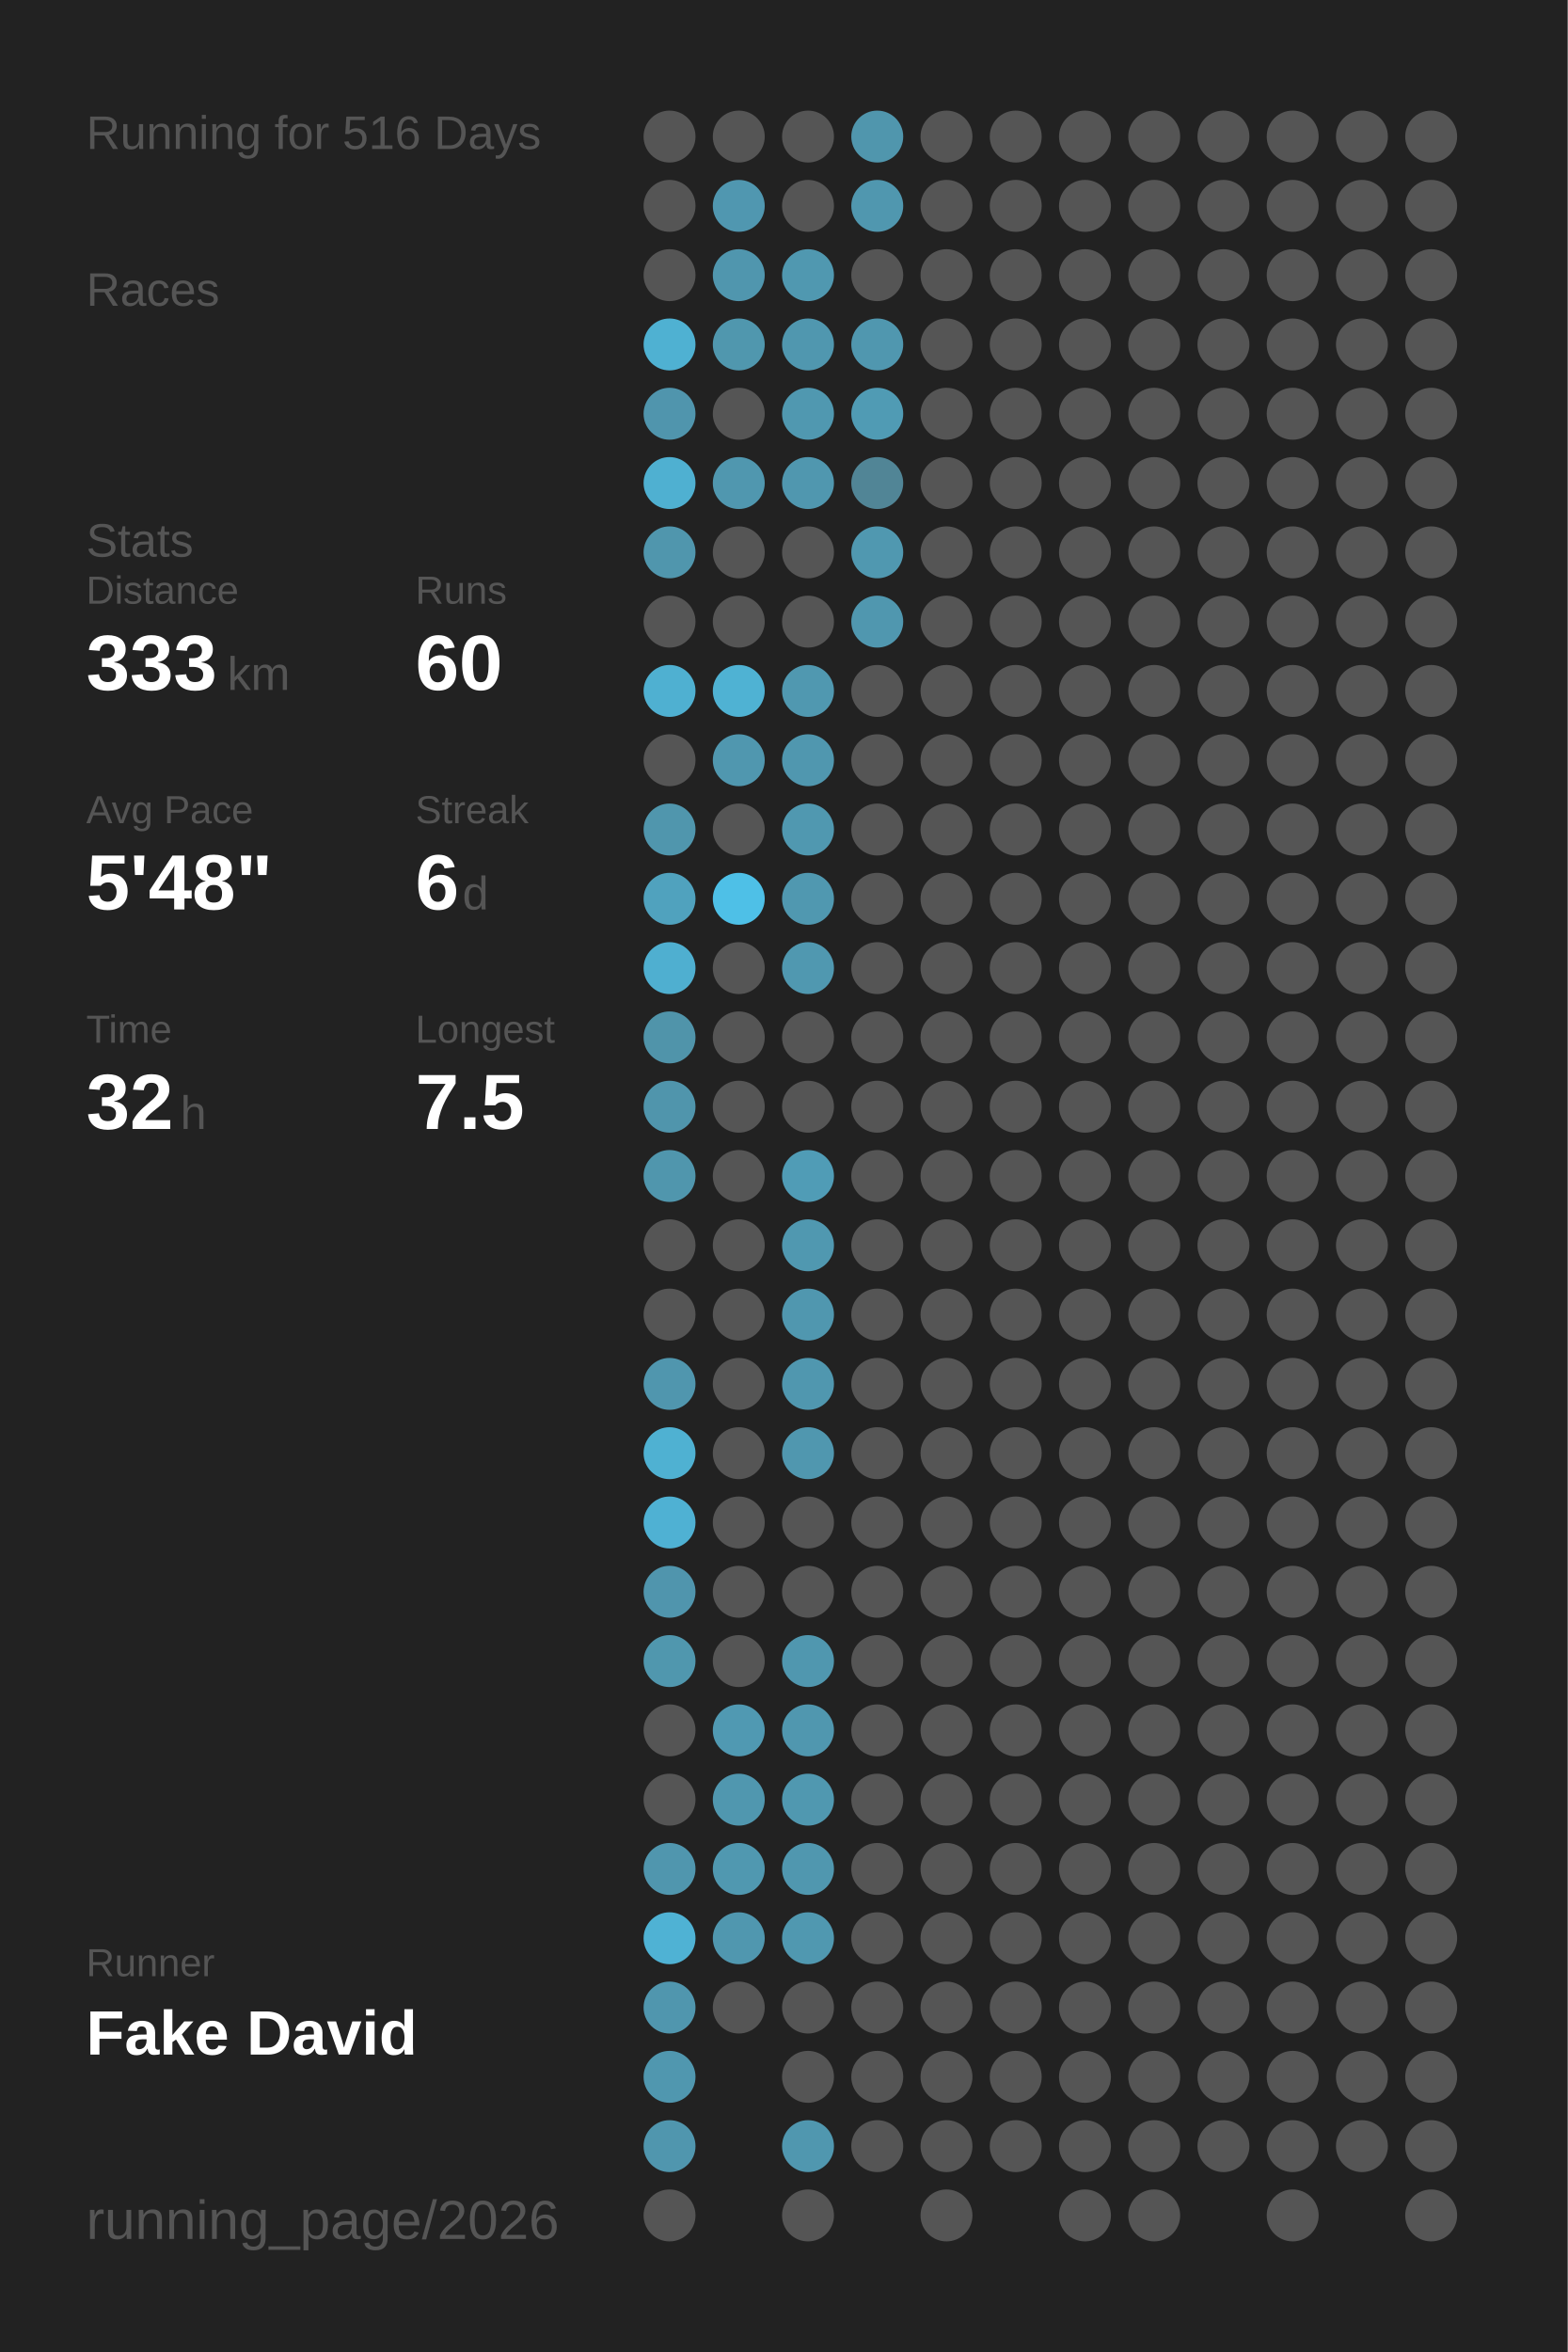
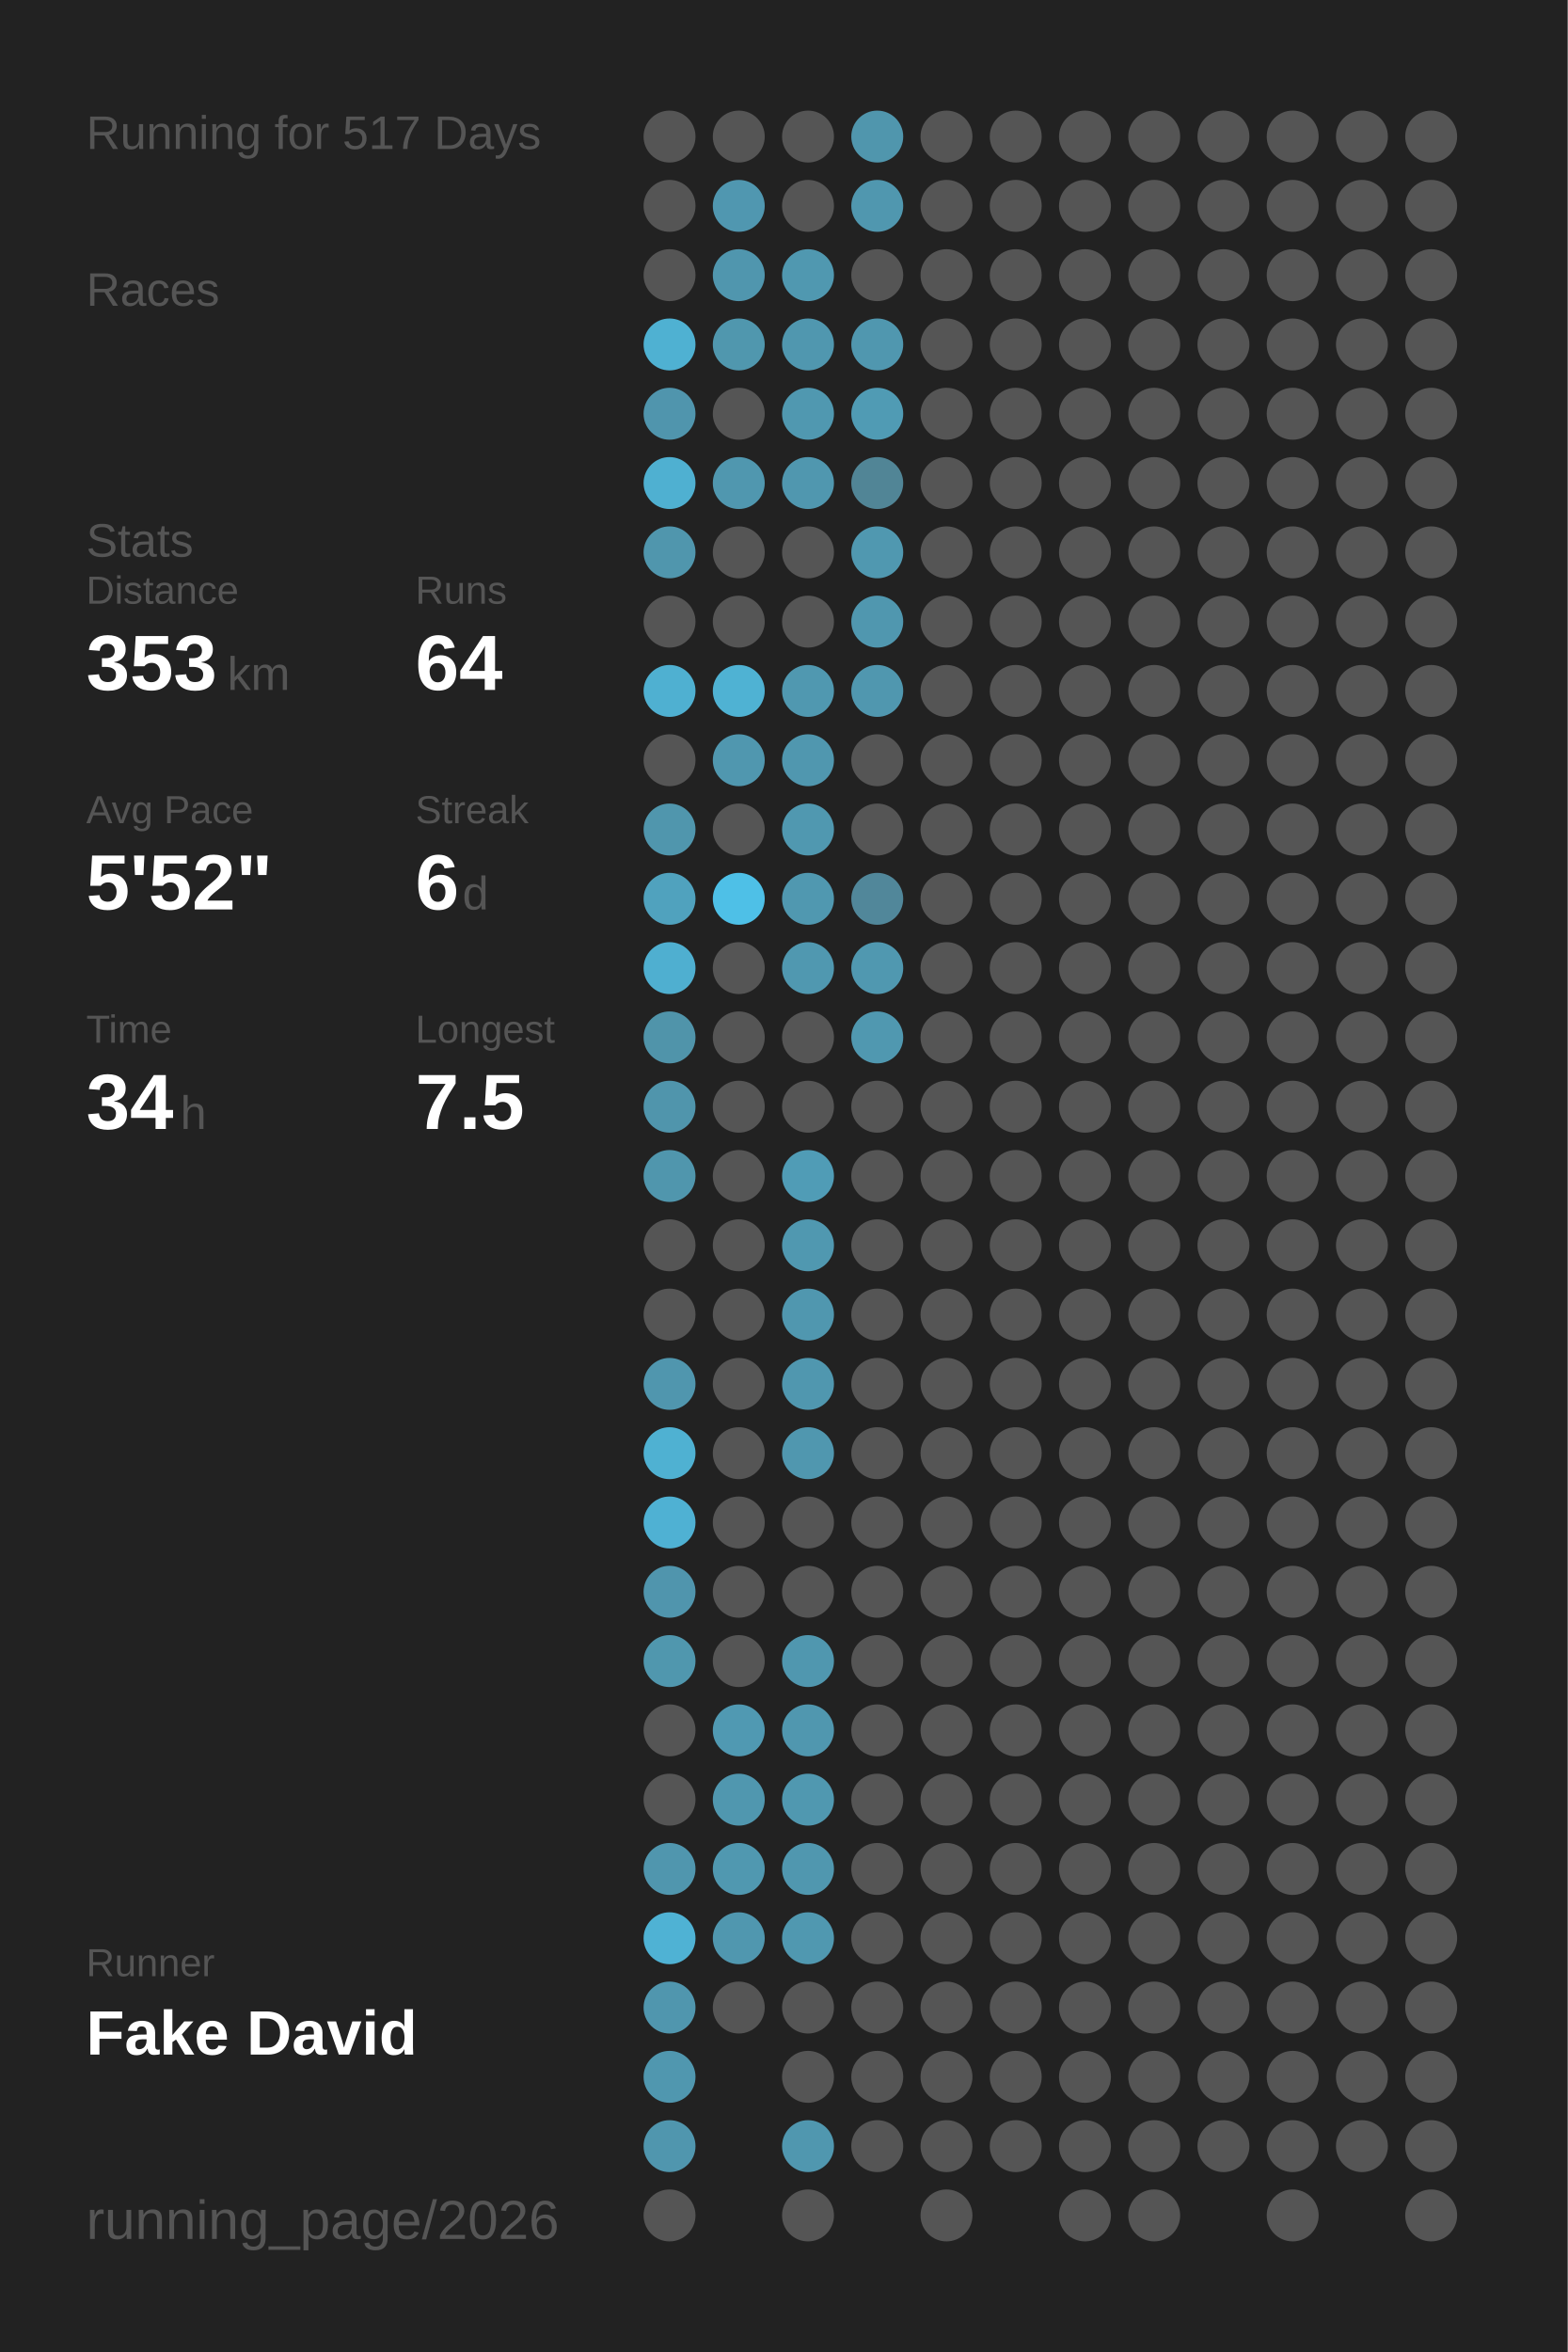
<svg xmlns="http://www.w3.org/2000/svg" baseProfile="full" height="300mm" version="1.1" viewBox="0,0,200,300" width="200mm">
  <defs />
  <rect fill="#222222" height="300" width="200" x="0" y="0" />
-   <text fill="#555555" style="font-size:6px; font-family:Arial;" x="11" y="19">Running for 516 Days</text>
+   <text fill="#555555" style="font-size:6px; font-family:Arial;" x="11" y="19">Running for 517 Days</text>
  <text fill="#555555" style="font-size:6px; font-family:Arial;" x="11" y="39">Races</text>
  <text fill="#555555" style="font-size:6px; font-family:Arial;" x="11" y="71">Stats</text>
  <text fill="#555555" style="font-size:5px; font-family:Arial;" x="11" y="77">Distance</text>
-   <text fill="#FFFFFF" style="font-size:10px; font-family:Arial; font-weight:bold;" x="11" y="88">333</text>
+   <text fill="#FFFFFF" style="font-size:10px; font-family:Arial; font-weight:bold;" x="11" y="88">353</text>
  <text fill="#555555" style="font-size:6px; font-family:Arial;" x="29" y="88">km</text>
  <text fill="#555555" style="font-size:5px; font-family:Arial;" x="53" y="77">Runs</text>
-   <text fill="#FFFFFF" style="font-size:10px; font-family:Arial; font-weight:bold;" x="53" y="88">60</text>
+   <text fill="#FFFFFF" style="font-size:10px; font-family:Arial; font-weight:bold;" x="53" y="88">64</text>
  <text fill="#555555" style="font-size:5px; font-family:Arial;" x="11" y="105">Avg Pace</text>
-   <text fill="#FFFFFF" style="font-size:10px; font-family:Arial; font-weight:bold;" x="11" y="116">5'48"</text>
+   <text fill="#FFFFFF" style="font-size:10px; font-family:Arial; font-weight:bold;" x="11" y="116">5'52"</text>
  <text fill="#555555" style="font-size:5px; font-family:Arial;" x="53" y="105">Streak</text>
  <text fill="#FFFFFF" style="font-size:10px; font-family:Arial; font-weight:bold;" x="53" y="116">6</text>
  <text fill="#555555" style="font-size:6px; font-family:Arial;" x="59" y="116">d</text>
  <text fill="#555555" style="font-size:5px; font-family:Arial;" x="11" y="133">Time</text>
-   <text fill="#FFFFFF" style="font-size:10px; font-family:Arial; font-weight:bold;" x="11" y="144">32</text>
+   <text fill="#FFFFFF" style="font-size:10px; font-family:Arial; font-weight:bold;" x="11" y="144">34</text>
  <text fill="#555555" style="font-size:6px; font-family:Arial;" x="23" y="144">h</text>
  <text fill="#555555" style="font-size:5px; font-family:Arial;" x="53" y="133">Longest</text>
  <text fill="#FFFFFF" style="font-size:10px; font-family:Arial; font-weight:bold;" x="53" y="144">7.5</text>
  <text fill="#555555" style="font-size:5px; font-family:Arial;" x="11" y="252.065">Runner</text>
  <text fill="#FFFFFF" style="font-size:8px; font-family:Arial; font-weight:bold;" x="11" y="262.065">Fake David</text>
  <text fill="#555555" style="font-size:7px; font-family:Arial;" x="11" y="285.581">running_page/2026</text>
  <circle cx="85.417" cy="17.419" fill="#555555" r="3.312" />
  <circle cx="85.417" cy="26.258" fill="#555555" r="3.312" />
  <circle cx="85.417" cy="35.097" fill="#555555" r="3.312" />
  <circle cx="85.417" cy="43.935" fill="#4fb1d2" r="3.312" />
  <circle cx="85.417" cy="52.774" fill="#5095ad" r="3.312" />
  <circle cx="85.417" cy="61.613" fill="#4fb0d1" r="3.312" />
  <circle cx="85.417" cy="70.452" fill="#5096ad" r="3.312" />
  <circle cx="85.417" cy="79.29" fill="#555555" r="3.312" />
  <circle cx="85.417" cy="88.129" fill="#4fb0d1" r="3.312" />
  <circle cx="85.417" cy="96.968" fill="#555555" r="3.312" />
  <circle cx="85.417" cy="105.806" fill="#5096ad" r="3.312" />
  <circle cx="85.417" cy="114.645" fill="#50a2be" r="3.312" />
  <circle cx="85.417" cy="123.484" fill="#4fafd0" r="3.312" />
  <circle cx="85.417" cy="132.323" fill="#5094aa" r="3.312" />
  <circle cx="85.417" cy="141.161" fill="#5095ac" r="3.312" />
  <circle cx="85.417" cy="150" fill="#5096ad" r="3.312" />
  <circle cx="85.417" cy="158.839" fill="#555555" r="3.312" />
  <circle cx="85.417" cy="167.677" fill="#555555" r="3.312" />
  <circle cx="85.417" cy="176.516" fill="#5096ae" r="3.312" />
  <circle cx="85.417" cy="185.355" fill="#4fb1d2" r="3.312" />
  <circle cx="85.417" cy="194.194" fill="#4fb1d3" r="3.312" />
  <circle cx="85.417" cy="203.032" fill="#5095ad" r="3.312" />
  <circle cx="85.417" cy="211.871" fill="#5097ae" r="3.312" />
  <circle cx="85.417" cy="220.71" fill="#555555" r="3.312" />
  <circle cx="85.417" cy="229.548" fill="#555555" r="3.312" />
  <circle cx="85.417" cy="238.387" fill="#5096ae" r="3.312" />
  <circle cx="85.417" cy="247.226" fill="#4fb2d4" r="3.312" />
  <circle cx="85.417" cy="256.065" fill="#5096ae" r="3.312" />
  <circle cx="85.417" cy="264.903" fill="#5097af" r="3.312" />
  <circle cx="85.417" cy="273.742" fill="#5096ae" r="3.312" />
  <circle cx="85.417" cy="282.581" fill="#555555" r="3.312" />
  <circle cx="94.25" cy="17.419" fill="#555555" r="3.312" />
  <circle cx="94.25" cy="26.258" fill="#5097b0" r="3.312" />
  <circle cx="94.25" cy="35.097" fill="#5096ae" r="3.312" />
  <circle cx="94.25" cy="43.935" fill="#5097ae" r="3.312" />
  <circle cx="94.25" cy="52.774" fill="#555555" r="3.312" />
  <circle cx="94.25" cy="61.613" fill="#5097af" r="3.312" />
  <circle cx="94.25" cy="70.452" fill="#555555" r="3.312" />
  <circle cx="94.25" cy="79.29" fill="#555555" r="3.312" />
  <circle cx="94.25" cy="88.129" fill="#4fb2d3" r="3.312" />
  <circle cx="94.25" cy="96.968" fill="#5097af" r="3.312" />
  <circle cx="94.25" cy="105.806" fill="#555555" r="3.312" />
  <circle cx="94.25" cy="114.645" fill="#4ec0e7" r="3.312" />
  <circle cx="94.25" cy="123.484" fill="#555555" r="3.312" />
  <circle cx="94.25" cy="132.323" fill="#555555" r="3.312" />
  <circle cx="94.25" cy="141.161" fill="#555555" r="3.312" />
  <circle cx="94.25" cy="150" fill="#555555" r="3.312" />
  <circle cx="94.25" cy="158.839" fill="#555555" r="3.312" />
  <circle cx="94.25" cy="167.677" fill="#555555" r="3.312" />
  <circle cx="94.25" cy="176.516" fill="#555555" r="3.312" />
  <circle cx="94.25" cy="185.355" fill="#555555" r="3.312" />
  <circle cx="94.25" cy="194.194" fill="#555555" r="3.312" />
  <circle cx="94.25" cy="203.032" fill="#555555" r="3.312" />
  <circle cx="94.25" cy="211.871" fill="#555555" r="3.312" />
  <circle cx="94.25" cy="220.71" fill="#5099b2" r="3.312" />
  <circle cx="94.25" cy="229.548" fill="#5097af" r="3.312" />
  <circle cx="94.25" cy="238.387" fill="#5098b0" r="3.312" />
  <circle cx="94.25" cy="247.226" fill="#5097af" r="3.312" />
  <circle cx="94.25" cy="256.065" fill="#555555" r="3.312" />
  <circle cx="103.083" cy="17.419" fill="#555555" r="3.312" />
  <circle cx="103.083" cy="26.258" fill="#555555" r="3.312" />
  <circle cx="103.083" cy="35.097" fill="#5098b0" r="3.312" />
  <circle cx="103.083" cy="43.935" fill="#5097af" r="3.312" />
  <circle cx="103.083" cy="52.774" fill="#5098b0" r="3.312" />
  <circle cx="103.083" cy="61.613" fill="#5097af" r="3.312" />
  <circle cx="103.083" cy="70.452" fill="#555555" r="3.312" />
  <circle cx="103.083" cy="79.29" fill="#555555" r="3.312" />
  <circle cx="103.083" cy="88.129" fill="#5098b0" r="3.312" />
  <circle cx="103.083" cy="96.968" fill="#5097af" r="3.312" />
  <circle cx="103.083" cy="105.806" fill="#5098b0" r="3.312" />
  <circle cx="103.083" cy="114.645" fill="#5098b0" r="3.312" />
  <circle cx="103.083" cy="123.484" fill="#5098b0" r="3.312" />
  <circle cx="103.083" cy="132.323" fill="#555555" r="3.312" />
  <circle cx="103.083" cy="141.161" fill="#555555" r="3.312" />
  <circle cx="103.083" cy="150" fill="#509cb6" r="3.312" />
  <circle cx="103.083" cy="158.839" fill="#5098b0" r="3.312" />
  <circle cx="103.083" cy="167.677" fill="#5097af" r="3.312" />
  <circle cx="103.083" cy="176.516" fill="#5097af" r="3.312" />
  <circle cx="103.083" cy="185.355" fill="#5097af" r="3.312" />
  <circle cx="103.083" cy="194.194" fill="#555555" r="3.312" />
  <circle cx="103.083" cy="203.032" fill="#555555" r="3.312" />
  <circle cx="103.083" cy="211.871" fill="#5097af" r="3.312" />
  <circle cx="103.083" cy="220.71" fill="#5097af" r="3.312" />
  <circle cx="103.083" cy="229.548" fill="#5098b0" r="3.312" />
  <circle cx="103.083" cy="238.387" fill="#5097af" r="3.312" />
  <circle cx="103.083" cy="247.226" fill="#5098b0" r="3.312" />
  <circle cx="103.083" cy="256.065" fill="#555555" r="3.312" />
  <circle cx="103.083" cy="264.903" fill="#555555" r="3.312" />
  <circle cx="103.083" cy="273.742" fill="#5097af" r="3.312" />
  <circle cx="103.083" cy="282.581" fill="#555555" r="3.312" />
  <circle cx="111.917" cy="17.419" fill="#5096ad" r="3.312" />
  <circle cx="111.917" cy="26.258" fill="#5097af" r="3.312" />
  <circle cx="111.917" cy="35.097" fill="#555555" r="3.312" />
  <circle cx="111.917" cy="43.935" fill="#5097af" r="3.312" />
  <circle cx="111.917" cy="52.774" fill="#509bb4" r="3.312" />
  <circle cx="111.917" cy="61.613" fill="#518596" r="3.312" />
  <circle cx="111.917" cy="70.452" fill="#5098b0" r="3.312" />
  <circle cx="111.917" cy="79.29" fill="#5097af" r="3.312" />
-   <circle cx="111.917" cy="88.129" fill="#555555" r="3.312" />
+   <circle cx="111.917" cy="88.129" fill="#5097af" r="3.312" />
  <circle cx="111.917" cy="96.968" fill="#555555" r="3.312" />
  <circle cx="111.917" cy="105.806" fill="#555555" r="3.312" />
-   <circle cx="111.917" cy="114.645" fill="#555555" r="3.312" />
-   <circle cx="111.917" cy="123.484" fill="#555555" r="3.312" />
-   <circle cx="111.917" cy="132.323" fill="#555555" r="3.312" />
+   <circle cx="111.917" cy="114.645" fill="#51879a" r="3.312" />
+   <circle cx="111.917" cy="123.484" fill="#5098b0" r="3.312" />
+   <circle cx="111.917" cy="132.323" fill="#5098b0" r="3.312" />
  <circle cx="111.917" cy="141.161" fill="#555555" r="3.312" />
  <circle cx="111.917" cy="150" fill="#555555" r="3.312" />
  <circle cx="111.917" cy="158.839" fill="#555555" r="3.312" />
  <circle cx="111.917" cy="167.677" fill="#555555" r="3.312" />
  <circle cx="111.917" cy="176.516" fill="#555555" r="3.312" />
  <circle cx="111.917" cy="185.355" fill="#555555" r="3.312" />
  <circle cx="111.917" cy="194.194" fill="#555555" r="3.312" />
  <circle cx="111.917" cy="203.032" fill="#555555" r="3.312" />
  <circle cx="111.917" cy="211.871" fill="#555555" r="3.312" />
  <circle cx="111.917" cy="220.71" fill="#555555" r="3.312" />
  <circle cx="111.917" cy="229.548" fill="#555555" r="3.312" />
  <circle cx="111.917" cy="238.387" fill="#555555" r="3.312" />
  <circle cx="111.917" cy="247.226" fill="#555555" r="3.312" />
  <circle cx="111.917" cy="256.065" fill="#555555" r="3.312" />
  <circle cx="111.917" cy="264.903" fill="#555555" r="3.312" />
  <circle cx="111.917" cy="273.742" fill="#555555" r="3.312" />
  <circle cx="120.75" cy="17.419" fill="#555555" r="3.312" />
  <circle cx="120.75" cy="26.258" fill="#555555" r="3.312" />
  <circle cx="120.75" cy="35.097" fill="#555555" r="3.312" />
  <circle cx="120.75" cy="43.935" fill="#555555" r="3.312" />
  <circle cx="120.75" cy="52.774" fill="#555555" r="3.312" />
  <circle cx="120.75" cy="61.613" fill="#555555" r="3.312" />
  <circle cx="120.75" cy="70.452" fill="#555555" r="3.312" />
  <circle cx="120.75" cy="79.29" fill="#555555" r="3.312" />
  <circle cx="120.75" cy="88.129" fill="#555555" r="3.312" />
  <circle cx="120.75" cy="96.968" fill="#555555" r="3.312" />
  <circle cx="120.75" cy="105.806" fill="#555555" r="3.312" />
  <circle cx="120.75" cy="114.645" fill="#555555" r="3.312" />
  <circle cx="120.75" cy="123.484" fill="#555555" r="3.312" />
  <circle cx="120.75" cy="132.323" fill="#555555" r="3.312" />
  <circle cx="120.75" cy="141.161" fill="#555555" r="3.312" />
  <circle cx="120.75" cy="150" fill="#555555" r="3.312" />
  <circle cx="120.75" cy="158.839" fill="#555555" r="3.312" />
  <circle cx="120.75" cy="167.677" fill="#555555" r="3.312" />
  <circle cx="120.75" cy="176.516" fill="#555555" r="3.312" />
  <circle cx="120.75" cy="185.355" fill="#555555" r="3.312" />
  <circle cx="120.75" cy="194.194" fill="#555555" r="3.312" />
  <circle cx="120.75" cy="203.032" fill="#555555" r="3.312" />
  <circle cx="120.75" cy="211.871" fill="#555555" r="3.312" />
  <circle cx="120.75" cy="220.71" fill="#555555" r="3.312" />
  <circle cx="120.75" cy="229.548" fill="#555555" r="3.312" />
  <circle cx="120.75" cy="238.387" fill="#555555" r="3.312" />
  <circle cx="120.75" cy="247.226" fill="#555555" r="3.312" />
  <circle cx="120.75" cy="256.065" fill="#555555" r="3.312" />
  <circle cx="120.75" cy="264.903" fill="#555555" r="3.312" />
  <circle cx="120.75" cy="273.742" fill="#555555" r="3.312" />
  <circle cx="120.75" cy="282.581" fill="#555555" r="3.312" />
  <circle cx="129.583" cy="17.419" fill="#555555" r="3.312" />
  <circle cx="129.583" cy="26.258" fill="#555555" r="3.312" />
  <circle cx="129.583" cy="35.097" fill="#555555" r="3.312" />
  <circle cx="129.583" cy="43.935" fill="#555555" r="3.312" />
  <circle cx="129.583" cy="52.774" fill="#555555" r="3.312" />
  <circle cx="129.583" cy="61.613" fill="#555555" r="3.312" />
  <circle cx="129.583" cy="70.452" fill="#555555" r="3.312" />
  <circle cx="129.583" cy="79.29" fill="#555555" r="3.312" />
  <circle cx="129.583" cy="88.129" fill="#555555" r="3.312" />
  <circle cx="129.583" cy="96.968" fill="#555555" r="3.312" />
  <circle cx="129.583" cy="105.806" fill="#555555" r="3.312" />
  <circle cx="129.583" cy="114.645" fill="#555555" r="3.312" />
  <circle cx="129.583" cy="123.484" fill="#555555" r="3.312" />
  <circle cx="129.583" cy="132.323" fill="#555555" r="3.312" />
  <circle cx="129.583" cy="141.161" fill="#555555" r="3.312" />
  <circle cx="129.583" cy="150" fill="#555555" r="3.312" />
  <circle cx="129.583" cy="158.839" fill="#555555" r="3.312" />
  <circle cx="129.583" cy="167.677" fill="#555555" r="3.312" />
  <circle cx="129.583" cy="176.516" fill="#555555" r="3.312" />
  <circle cx="129.583" cy="185.355" fill="#555555" r="3.312" />
  <circle cx="129.583" cy="194.194" fill="#555555" r="3.312" />
  <circle cx="129.583" cy="203.032" fill="#555555" r="3.312" />
  <circle cx="129.583" cy="211.871" fill="#555555" r="3.312" />
  <circle cx="129.583" cy="220.71" fill="#555555" r="3.312" />
  <circle cx="129.583" cy="229.548" fill="#555555" r="3.312" />
  <circle cx="129.583" cy="238.387" fill="#555555" r="3.312" />
  <circle cx="129.583" cy="247.226" fill="#555555" r="3.312" />
  <circle cx="129.583" cy="256.065" fill="#555555" r="3.312" />
  <circle cx="129.583" cy="264.903" fill="#555555" r="3.312" />
  <circle cx="129.583" cy="273.742" fill="#555555" r="3.312" />
  <circle cx="138.417" cy="17.419" fill="#555555" r="3.312" />
  <circle cx="138.417" cy="26.258" fill="#555555" r="3.312" />
  <circle cx="138.417" cy="35.097" fill="#555555" r="3.312" />
  <circle cx="138.417" cy="43.935" fill="#555555" r="3.312" />
  <circle cx="138.417" cy="52.774" fill="#555555" r="3.312" />
  <circle cx="138.417" cy="61.613" fill="#555555" r="3.312" />
  <circle cx="138.417" cy="70.452" fill="#555555" r="3.312" />
  <circle cx="138.417" cy="79.29" fill="#555555" r="3.312" />
  <circle cx="138.417" cy="88.129" fill="#555555" r="3.312" />
  <circle cx="138.417" cy="96.968" fill="#555555" r="3.312" />
  <circle cx="138.417" cy="105.806" fill="#555555" r="3.312" />
  <circle cx="138.417" cy="114.645" fill="#555555" r="3.312" />
  <circle cx="138.417" cy="123.484" fill="#555555" r="3.312" />
  <circle cx="138.417" cy="132.323" fill="#555555" r="3.312" />
  <circle cx="138.417" cy="141.161" fill="#555555" r="3.312" />
  <circle cx="138.417" cy="150" fill="#555555" r="3.312" />
  <circle cx="138.417" cy="158.839" fill="#555555" r="3.312" />
  <circle cx="138.417" cy="167.677" fill="#555555" r="3.312" />
  <circle cx="138.417" cy="176.516" fill="#555555" r="3.312" />
  <circle cx="138.417" cy="185.355" fill="#555555" r="3.312" />
  <circle cx="138.417" cy="194.194" fill="#555555" r="3.312" />
  <circle cx="138.417" cy="203.032" fill="#555555" r="3.312" />
  <circle cx="138.417" cy="211.871" fill="#555555" r="3.312" />
  <circle cx="138.417" cy="220.71" fill="#555555" r="3.312" />
  <circle cx="138.417" cy="229.548" fill="#555555" r="3.312" />
  <circle cx="138.417" cy="238.387" fill="#555555" r="3.312" />
  <circle cx="138.417" cy="247.226" fill="#555555" r="3.312" />
  <circle cx="138.417" cy="256.065" fill="#555555" r="3.312" />
  <circle cx="138.417" cy="264.903" fill="#555555" r="3.312" />
  <circle cx="138.417" cy="273.742" fill="#555555" r="3.312" />
  <circle cx="138.417" cy="282.581" fill="#555555" r="3.312" />
  <circle cx="147.25" cy="17.419" fill="#555555" r="3.312" />
  <circle cx="147.25" cy="26.258" fill="#555555" r="3.312" />
  <circle cx="147.25" cy="35.097" fill="#555555" r="3.312" />
  <circle cx="147.25" cy="43.935" fill="#555555" r="3.312" />
  <circle cx="147.25" cy="52.774" fill="#555555" r="3.312" />
  <circle cx="147.25" cy="61.613" fill="#555555" r="3.312" />
  <circle cx="147.25" cy="70.452" fill="#555555" r="3.312" />
  <circle cx="147.25" cy="79.29" fill="#555555" r="3.312" />
  <circle cx="147.25" cy="88.129" fill="#555555" r="3.312" />
  <circle cx="147.25" cy="96.968" fill="#555555" r="3.312" />
  <circle cx="147.25" cy="105.806" fill="#555555" r="3.312" />
  <circle cx="147.25" cy="114.645" fill="#555555" r="3.312" />
  <circle cx="147.25" cy="123.484" fill="#555555" r="3.312" />
  <circle cx="147.25" cy="132.323" fill="#555555" r="3.312" />
  <circle cx="147.25" cy="141.161" fill="#555555" r="3.312" />
  <circle cx="147.25" cy="150" fill="#555555" r="3.312" />
  <circle cx="147.25" cy="158.839" fill="#555555" r="3.312" />
  <circle cx="147.25" cy="167.677" fill="#555555" r="3.312" />
  <circle cx="147.25" cy="176.516" fill="#555555" r="3.312" />
  <circle cx="147.25" cy="185.355" fill="#555555" r="3.312" />
  <circle cx="147.25" cy="194.194" fill="#555555" r="3.312" />
  <circle cx="147.25" cy="203.032" fill="#555555" r="3.312" />
  <circle cx="147.25" cy="211.871" fill="#555555" r="3.312" />
  <circle cx="147.25" cy="220.71" fill="#555555" r="3.312" />
  <circle cx="147.25" cy="229.548" fill="#555555" r="3.312" />
  <circle cx="147.25" cy="238.387" fill="#555555" r="3.312" />
  <circle cx="147.25" cy="247.226" fill="#555555" r="3.312" />
  <circle cx="147.25" cy="256.065" fill="#555555" r="3.312" />
  <circle cx="147.25" cy="264.903" fill="#555555" r="3.312" />
  <circle cx="147.25" cy="273.742" fill="#555555" r="3.312" />
  <circle cx="147.25" cy="282.581" fill="#555555" r="3.312" />
  <circle cx="156.083" cy="17.419" fill="#555555" r="3.312" />
  <circle cx="156.083" cy="26.258" fill="#555555" r="3.312" />
  <circle cx="156.083" cy="35.097" fill="#555555" r="3.312" />
  <circle cx="156.083" cy="43.935" fill="#555555" r="3.312" />
  <circle cx="156.083" cy="52.774" fill="#555555" r="3.312" />
  <circle cx="156.083" cy="61.613" fill="#555555" r="3.312" />
  <circle cx="156.083" cy="70.452" fill="#555555" r="3.312" />
  <circle cx="156.083" cy="79.29" fill="#555555" r="3.312" />
  <circle cx="156.083" cy="88.129" fill="#555555" r="3.312" />
  <circle cx="156.083" cy="96.968" fill="#555555" r="3.312" />
  <circle cx="156.083" cy="105.806" fill="#555555" r="3.312" />
  <circle cx="156.083" cy="114.645" fill="#555555" r="3.312" />
  <circle cx="156.083" cy="123.484" fill="#555555" r="3.312" />
  <circle cx="156.083" cy="132.323" fill="#555555" r="3.312" />
  <circle cx="156.083" cy="141.161" fill="#555555" r="3.312" />
  <circle cx="156.083" cy="150" fill="#555555" r="3.312" />
  <circle cx="156.083" cy="158.839" fill="#555555" r="3.312" />
  <circle cx="156.083" cy="167.677" fill="#555555" r="3.312" />
  <circle cx="156.083" cy="176.516" fill="#555555" r="3.312" />
  <circle cx="156.083" cy="185.355" fill="#555555" r="3.312" />
  <circle cx="156.083" cy="194.194" fill="#555555" r="3.312" />
  <circle cx="156.083" cy="203.032" fill="#555555" r="3.312" />
  <circle cx="156.083" cy="211.871" fill="#555555" r="3.312" />
  <circle cx="156.083" cy="220.71" fill="#555555" r="3.312" />
  <circle cx="156.083" cy="229.548" fill="#555555" r="3.312" />
  <circle cx="156.083" cy="238.387" fill="#555555" r="3.312" />
  <circle cx="156.083" cy="247.226" fill="#555555" r="3.312" />
  <circle cx="156.083" cy="256.065" fill="#555555" r="3.312" />
  <circle cx="156.083" cy="264.903" fill="#555555" r="3.312" />
  <circle cx="156.083" cy="273.742" fill="#555555" r="3.312" />
  <circle cx="164.917" cy="17.419" fill="#555555" r="3.312" />
  <circle cx="164.917" cy="26.258" fill="#555555" r="3.312" />
  <circle cx="164.917" cy="35.097" fill="#555555" r="3.312" />
  <circle cx="164.917" cy="43.935" fill="#555555" r="3.312" />
  <circle cx="164.917" cy="52.774" fill="#555555" r="3.312" />
  <circle cx="164.917" cy="61.613" fill="#555555" r="3.312" />
  <circle cx="164.917" cy="70.452" fill="#555555" r="3.312" />
  <circle cx="164.917" cy="79.29" fill="#555555" r="3.312" />
  <circle cx="164.917" cy="88.129" fill="#555555" r="3.312" />
  <circle cx="164.917" cy="96.968" fill="#555555" r="3.312" />
  <circle cx="164.917" cy="105.806" fill="#555555" r="3.312" />
  <circle cx="164.917" cy="114.645" fill="#555555" r="3.312" />
  <circle cx="164.917" cy="123.484" fill="#555555" r="3.312" />
  <circle cx="164.917" cy="132.323" fill="#555555" r="3.312" />
  <circle cx="164.917" cy="141.161" fill="#555555" r="3.312" />
  <circle cx="164.917" cy="150" fill="#555555" r="3.312" />
  <circle cx="164.917" cy="158.839" fill="#555555" r="3.312" />
  <circle cx="164.917" cy="167.677" fill="#555555" r="3.312" />
  <circle cx="164.917" cy="176.516" fill="#555555" r="3.312" />
  <circle cx="164.917" cy="185.355" fill="#555555" r="3.312" />
  <circle cx="164.917" cy="194.194" fill="#555555" r="3.312" />
  <circle cx="164.917" cy="203.032" fill="#555555" r="3.312" />
  <circle cx="164.917" cy="211.871" fill="#555555" r="3.312" />
  <circle cx="164.917" cy="220.71" fill="#555555" r="3.312" />
  <circle cx="164.917" cy="229.548" fill="#555555" r="3.312" />
  <circle cx="164.917" cy="238.387" fill="#555555" r="3.312" />
  <circle cx="164.917" cy="247.226" fill="#555555" r="3.312" />
  <circle cx="164.917" cy="256.065" fill="#555555" r="3.312" />
  <circle cx="164.917" cy="264.903" fill="#555555" r="3.312" />
  <circle cx="164.917" cy="273.742" fill="#555555" r="3.312" />
  <circle cx="164.917" cy="282.581" fill="#555555" r="3.312" />
  <circle cx="173.75" cy="17.419" fill="#555555" r="3.312" />
  <circle cx="173.75" cy="26.258" fill="#555555" r="3.312" />
  <circle cx="173.75" cy="35.097" fill="#555555" r="3.312" />
  <circle cx="173.75" cy="43.935" fill="#555555" r="3.312" />
  <circle cx="173.75" cy="52.774" fill="#555555" r="3.312" />
  <circle cx="173.75" cy="61.613" fill="#555555" r="3.312" />
  <circle cx="173.75" cy="70.452" fill="#555555" r="3.312" />
  <circle cx="173.75" cy="79.29" fill="#555555" r="3.312" />
  <circle cx="173.75" cy="88.129" fill="#555555" r="3.312" />
  <circle cx="173.75" cy="96.968" fill="#555555" r="3.312" />
  <circle cx="173.75" cy="105.806" fill="#555555" r="3.312" />
  <circle cx="173.75" cy="114.645" fill="#555555" r="3.312" />
  <circle cx="173.75" cy="123.484" fill="#555555" r="3.312" />
  <circle cx="173.75" cy="132.323" fill="#555555" r="3.312" />
  <circle cx="173.75" cy="141.161" fill="#555555" r="3.312" />
  <circle cx="173.75" cy="150" fill="#555555" r="3.312" />
  <circle cx="173.75" cy="158.839" fill="#555555" r="3.312" />
  <circle cx="173.75" cy="167.677" fill="#555555" r="3.312" />
  <circle cx="173.75" cy="176.516" fill="#555555" r="3.312" />
  <circle cx="173.75" cy="185.355" fill="#555555" r="3.312" />
  <circle cx="173.75" cy="194.194" fill="#555555" r="3.312" />
  <circle cx="173.75" cy="203.032" fill="#555555" r="3.312" />
  <circle cx="173.75" cy="211.871" fill="#555555" r="3.312" />
  <circle cx="173.75" cy="220.71" fill="#555555" r="3.312" />
  <circle cx="173.75" cy="229.548" fill="#555555" r="3.312" />
  <circle cx="173.75" cy="238.387" fill="#555555" r="3.312" />
  <circle cx="173.75" cy="247.226" fill="#555555" r="3.312" />
  <circle cx="173.75" cy="256.065" fill="#555555" r="3.312" />
  <circle cx="173.75" cy="264.903" fill="#555555" r="3.312" />
  <circle cx="173.75" cy="273.742" fill="#555555" r="3.312" />
  <circle cx="182.583" cy="17.419" fill="#555555" r="3.312" />
  <circle cx="182.583" cy="26.258" fill="#555555" r="3.312" />
  <circle cx="182.583" cy="35.097" fill="#555555" r="3.312" />
  <circle cx="182.583" cy="43.935" fill="#555555" r="3.312" />
  <circle cx="182.583" cy="52.774" fill="#555555" r="3.312" />
  <circle cx="182.583" cy="61.613" fill="#555555" r="3.312" />
  <circle cx="182.583" cy="70.452" fill="#555555" r="3.312" />
  <circle cx="182.583" cy="79.29" fill="#555555" r="3.312" />
  <circle cx="182.583" cy="88.129" fill="#555555" r="3.312" />
  <circle cx="182.583" cy="96.968" fill="#555555" r="3.312" />
  <circle cx="182.583" cy="105.806" fill="#555555" r="3.312" />
  <circle cx="182.583" cy="114.645" fill="#555555" r="3.312" />
  <circle cx="182.583" cy="123.484" fill="#555555" r="3.312" />
  <circle cx="182.583" cy="132.323" fill="#555555" r="3.312" />
  <circle cx="182.583" cy="141.161" fill="#555555" r="3.312" />
  <circle cx="182.583" cy="150" fill="#555555" r="3.312" />
  <circle cx="182.583" cy="158.839" fill="#555555" r="3.312" />
  <circle cx="182.583" cy="167.677" fill="#555555" r="3.312" />
  <circle cx="182.583" cy="176.516" fill="#555555" r="3.312" />
  <circle cx="182.583" cy="185.355" fill="#555555" r="3.312" />
  <circle cx="182.583" cy="194.194" fill="#555555" r="3.312" />
  <circle cx="182.583" cy="203.032" fill="#555555" r="3.312" />
  <circle cx="182.583" cy="211.871" fill="#555555" r="3.312" />
  <circle cx="182.583" cy="220.71" fill="#555555" r="3.312" />
  <circle cx="182.583" cy="229.548" fill="#555555" r="3.312" />
  <circle cx="182.583" cy="238.387" fill="#555555" r="3.312" />
  <circle cx="182.583" cy="247.226" fill="#555555" r="3.312" />
  <circle cx="182.583" cy="256.065" fill="#555555" r="3.312" />
  <circle cx="182.583" cy="264.903" fill="#555555" r="3.312" />
  <circle cx="182.583" cy="273.742" fill="#555555" r="3.312" />
  <circle cx="182.583" cy="282.581" fill="#555555" r="3.312" />
</svg>
